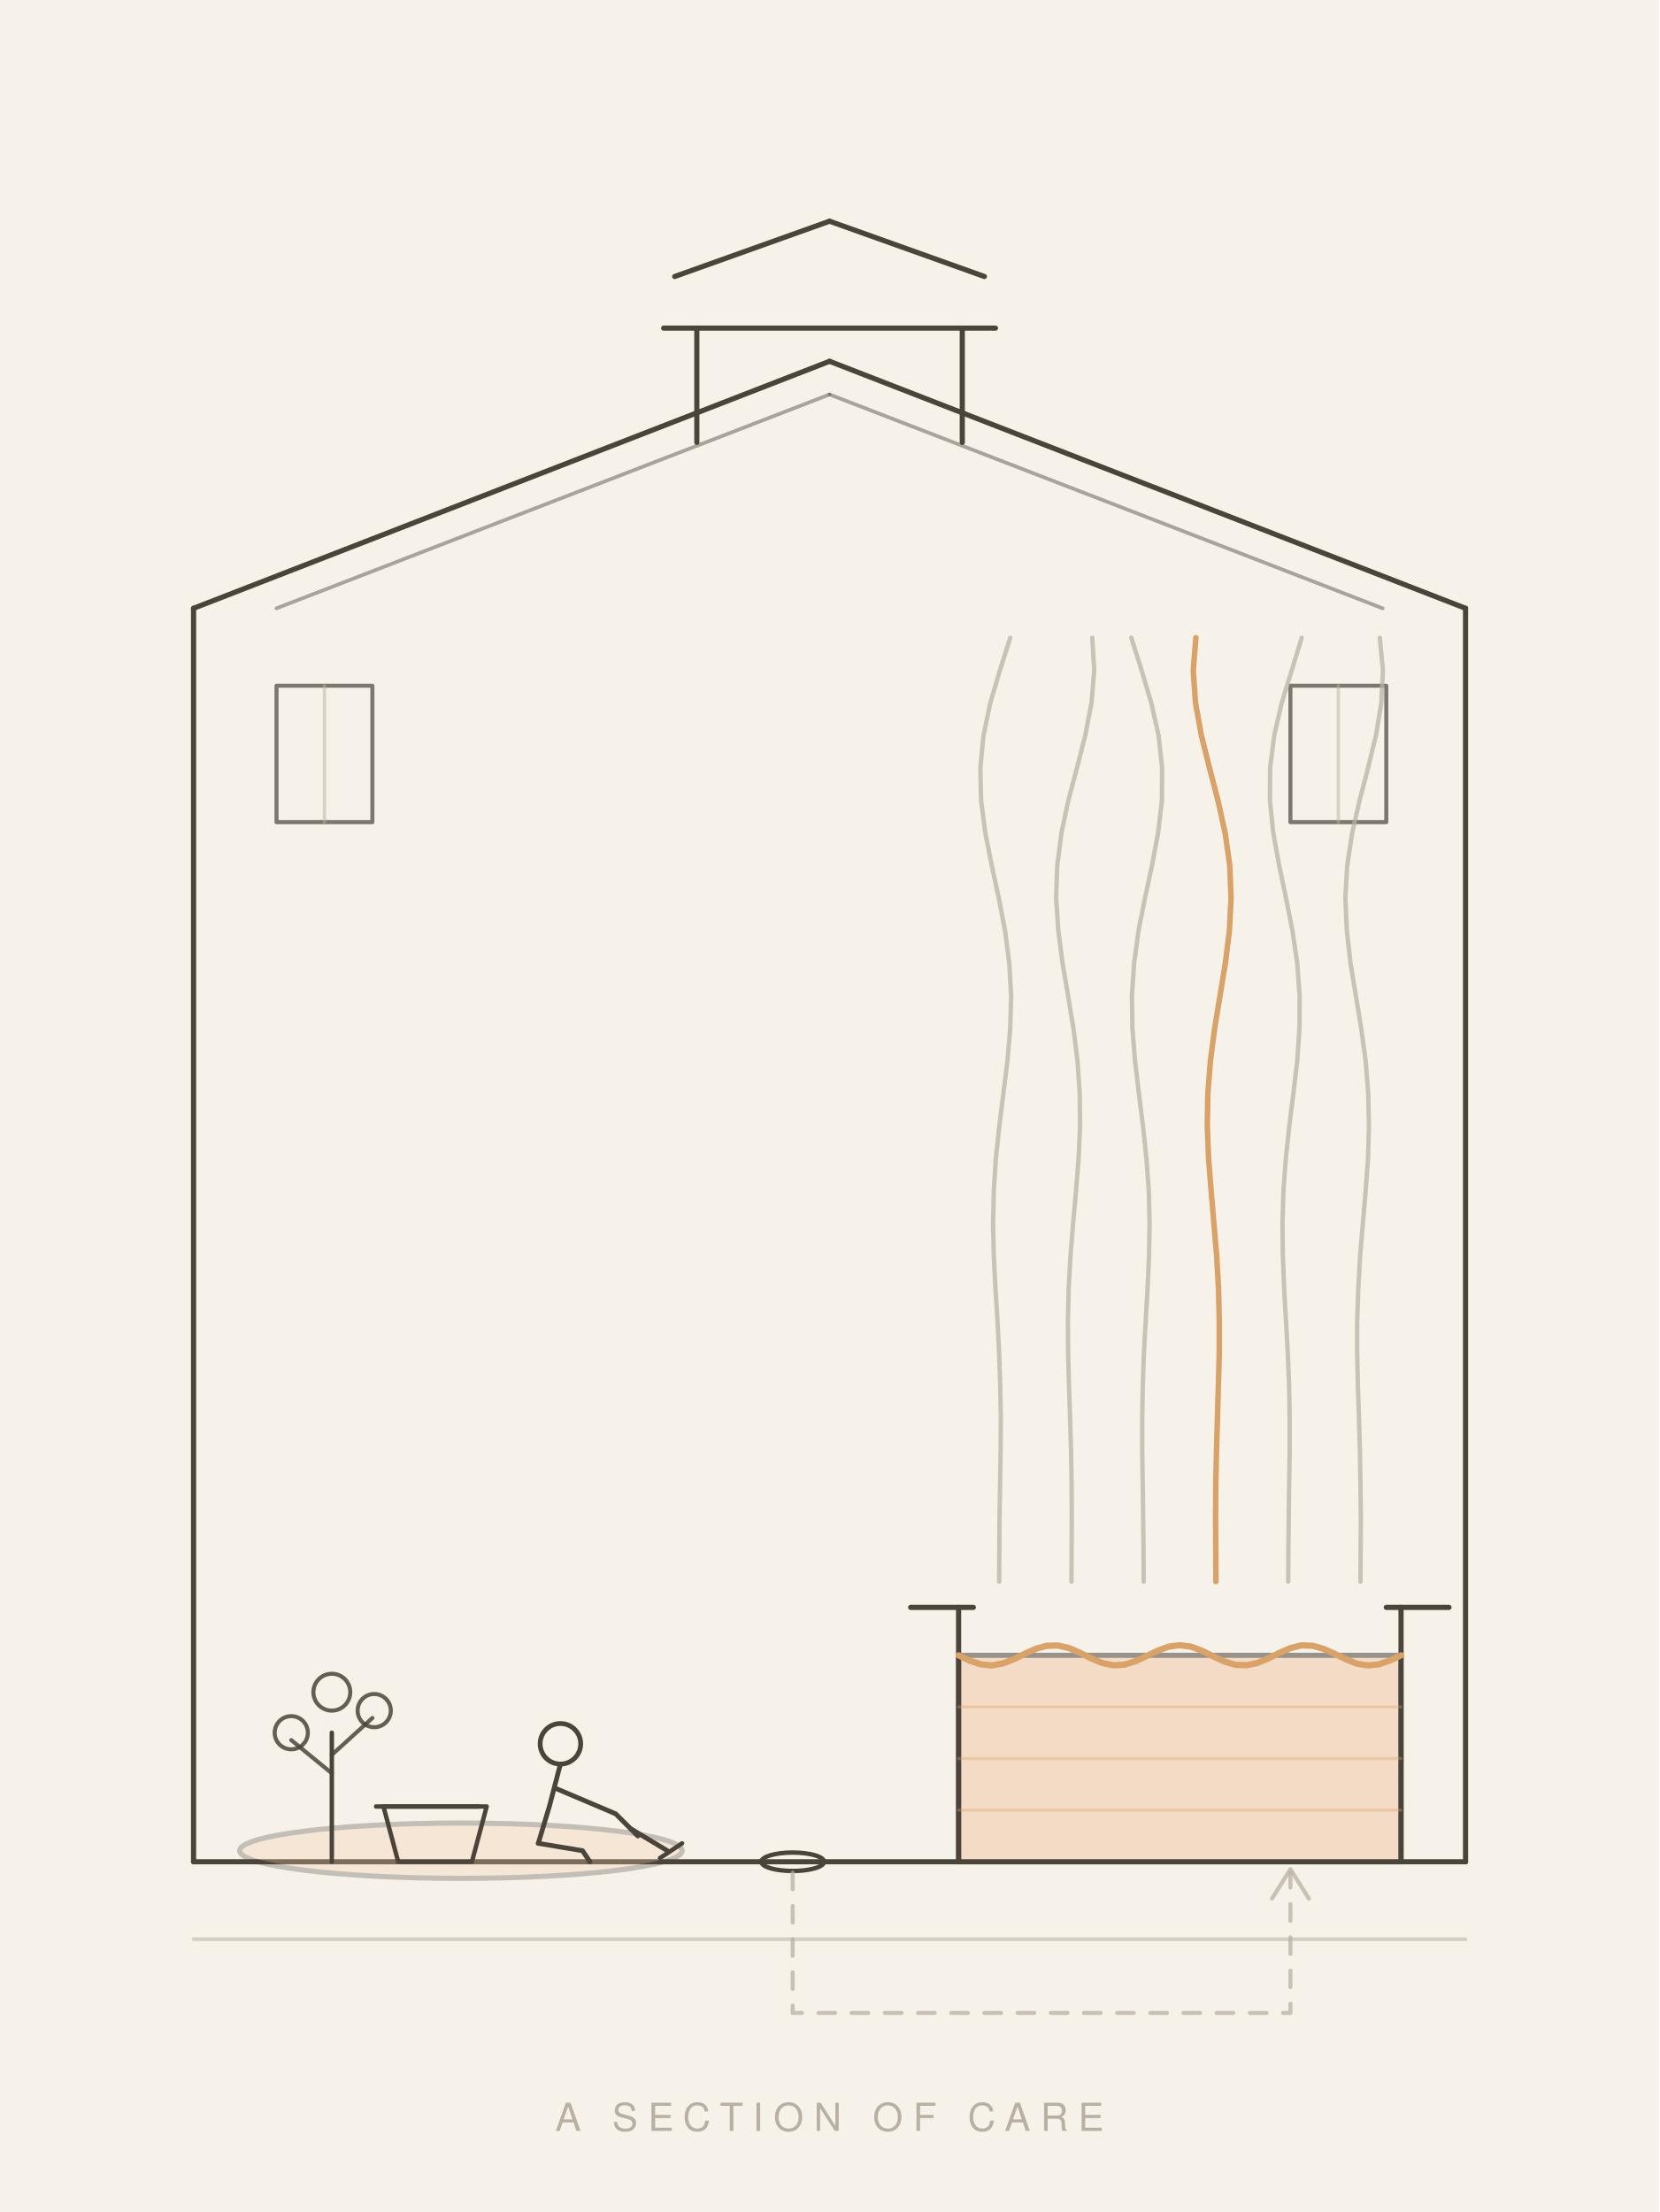
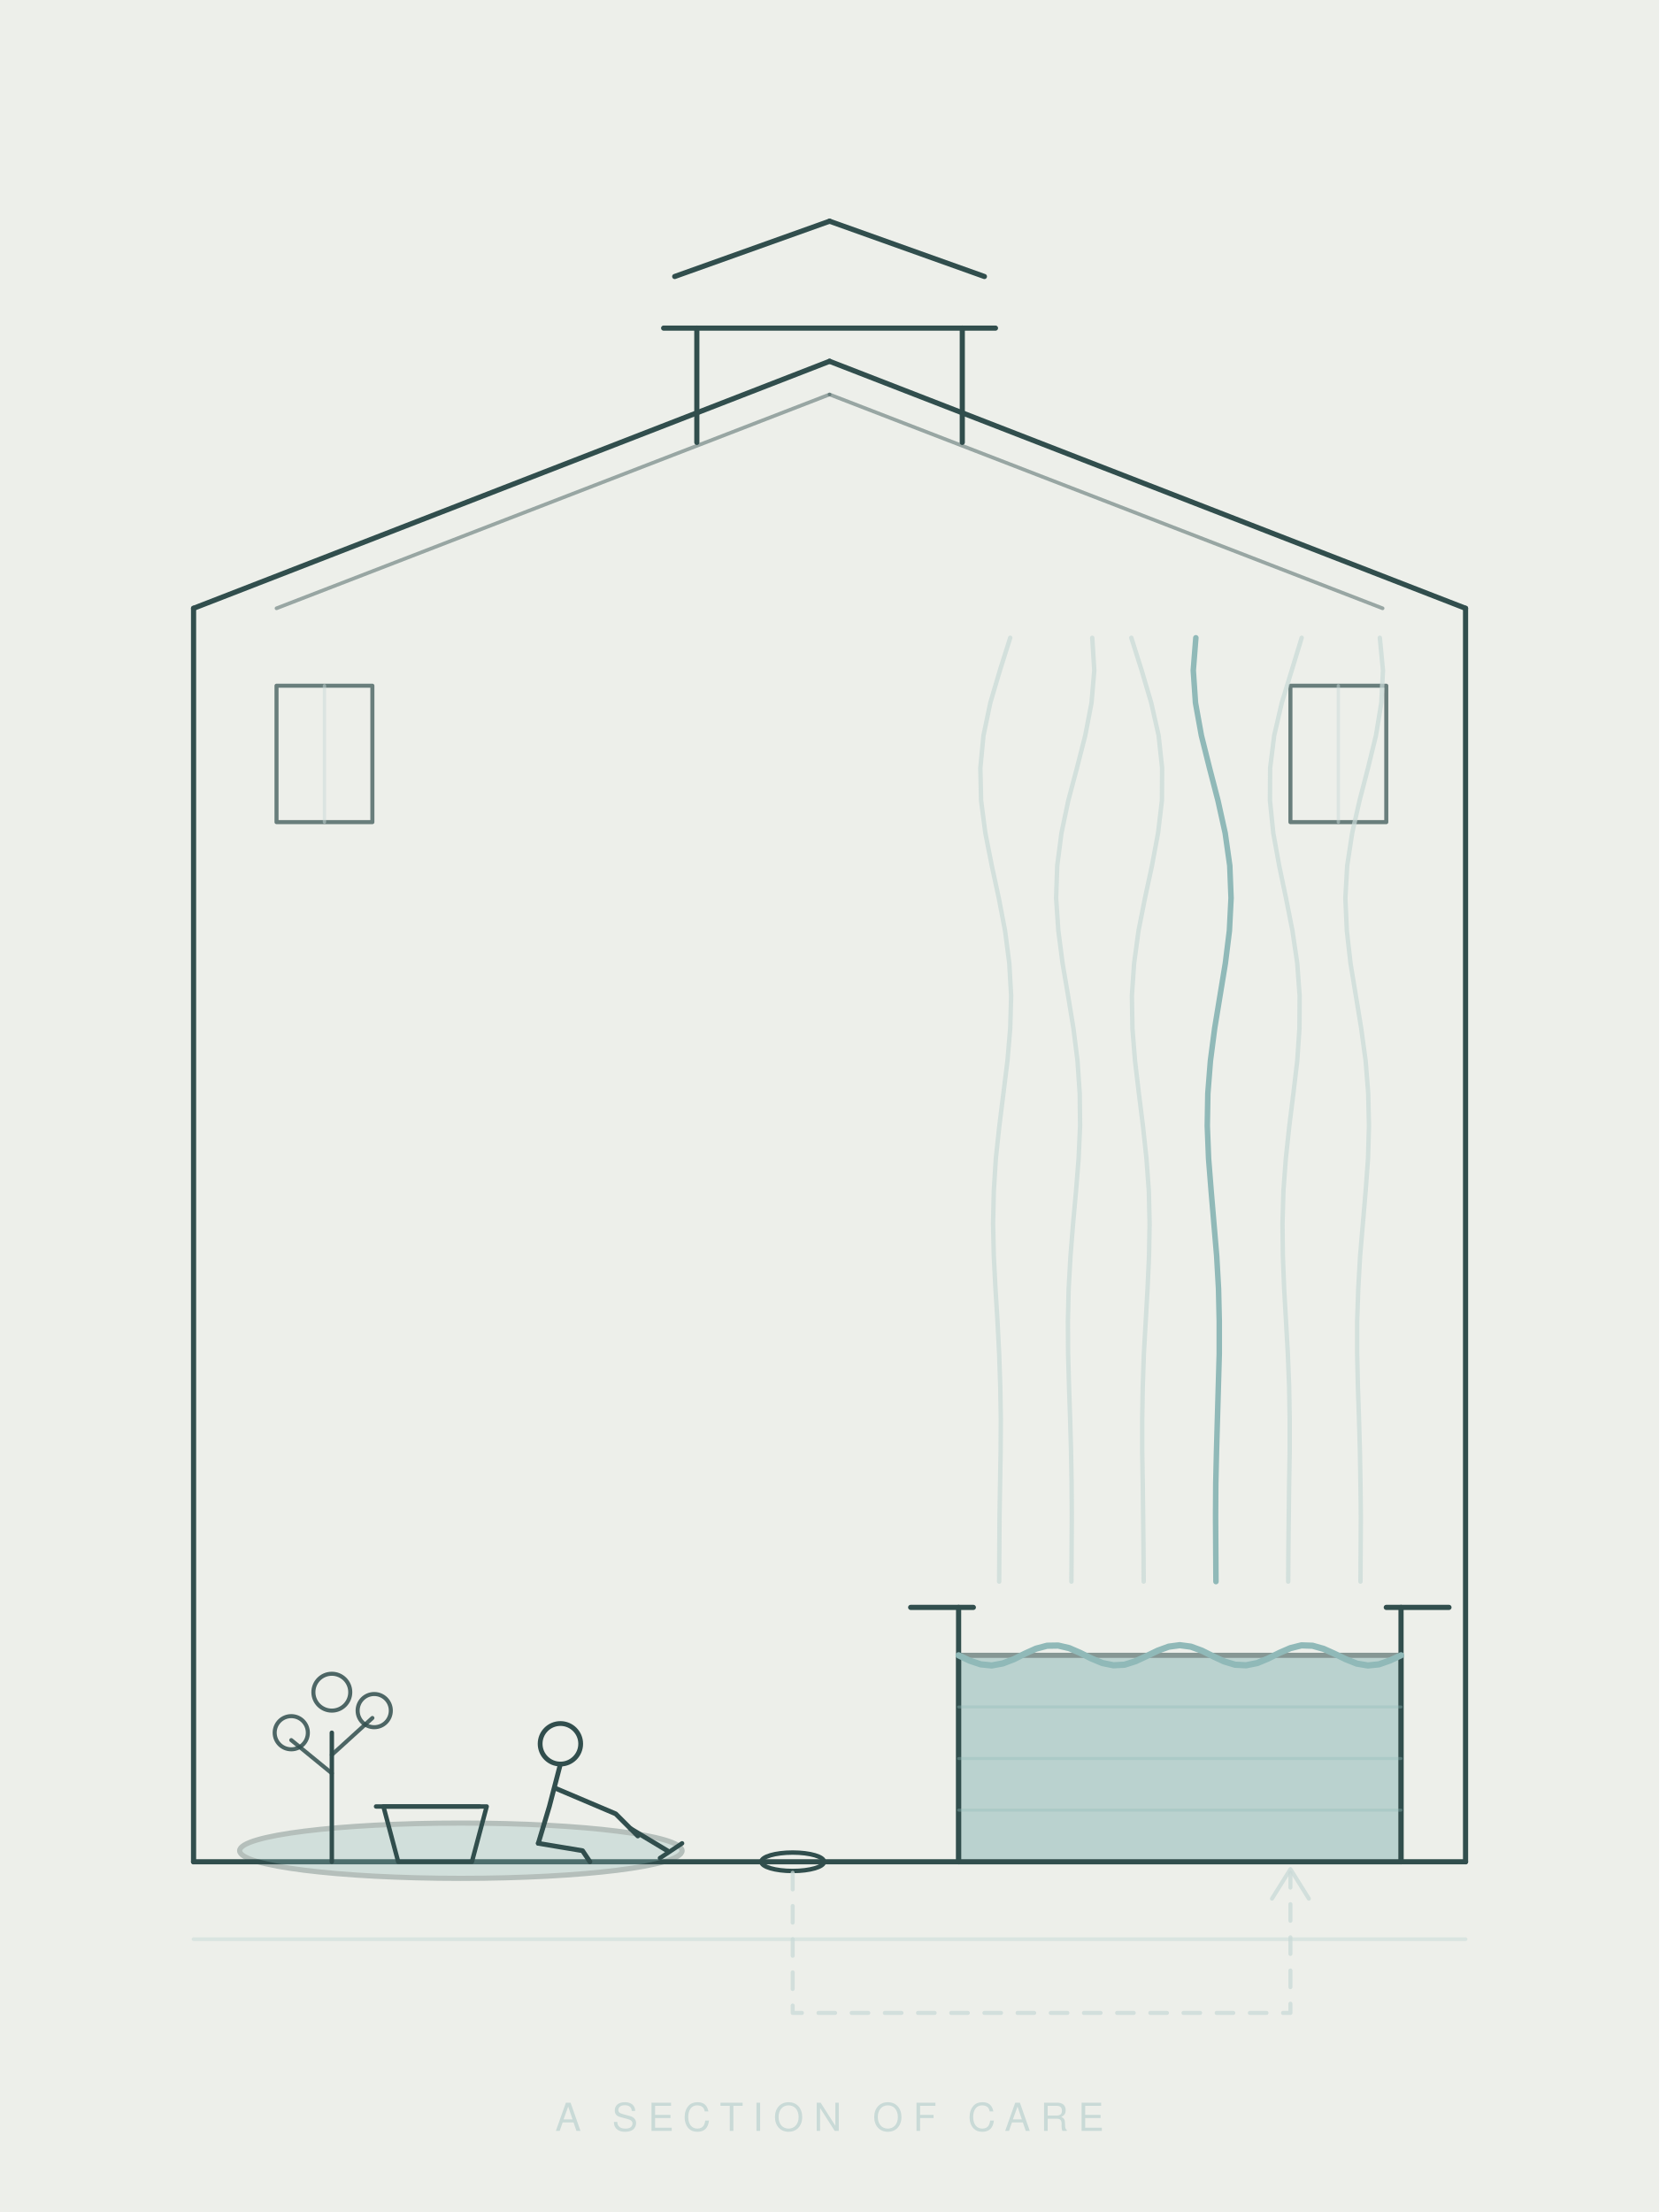
<svg xmlns="http://www.w3.org/2000/svg" viewBox="0 0 900 1200" width="900" height="1200">
-   <rect width="900" height="1200" fill="#F6F2EA" />
-   <g fill="none" stroke="#4A443B" stroke-width="2.8" stroke-linecap="round" stroke-linejoin="round">
-     <polyline points="105.0,330.0 450.0,196.0" fill="none" stroke="#4A443B" stroke-width="2.8" opacity="1.0" />
-     <polyline points="450.0,196.0 795.0,330.0" fill="none" stroke="#4A443B" stroke-width="2.8" opacity="1.0" />
-     <polyline points="150.0,330.0 450.0,214.0" fill="none" stroke="#4A443B" stroke-width="2.0" opacity="0.45" />
-     <polyline points="450.0,214.0 750.0,330.0" fill="none" stroke="#4A443B" stroke-width="2.0" opacity="0.45" />
-     <polyline points="378.0,240.0 378.0,178.0" fill="none" stroke="#4A443B" stroke-width="2.8" opacity="1.0" />
-     <polyline points="522.0,240.0 522.0,178.0" fill="none" stroke="#4A443B" stroke-width="2.8" opacity="1.0" />
-     <polyline points="360.0,178.0 540.0,178.0" fill="none" stroke="#4A443B" stroke-width="2.8" opacity="1.0" />
-     <polyline points="366.0,150.0 450.0,120.0" fill="none" stroke="#4A443B" stroke-width="2.8" opacity="1.0" />
-     <polyline points="450.0,120.0 534.0,150.0" fill="none" stroke="#4A443B" stroke-width="2.8" opacity="1.0" />
-     <polyline points="105.0,330.0 105.0,1010.0" fill="none" stroke="#4A443B" stroke-width="2.8" opacity="1.0" />
-     <polyline points="795.0,330.0 795.0,1010.0" fill="none" stroke="#4A443B" stroke-width="2.8" opacity="1.0" />
-     <polyline points="105.0,1010.0 795.0,1010.0" fill="none" stroke="#4A443B" stroke-width="2.8" opacity="1.0" />
-     <polyline points="105.0,1052.0 795.0,1052.0" fill="none" stroke="#B9B0A2" stroke-width="2.0" opacity="0.55" />
-     <rect x="150" y="372" width="52" height="74" fill="none" stroke="#4A443B" stroke-width="2.2" opacity=".7" />
-     <polyline points="176.0,372.0 176.0,446.0" fill="none" stroke="#B9B0A2" stroke-width="1.8" opacity="0.5" />
-     <rect x="700" y="372" width="52" height="74" fill="none" stroke="#4A443B" stroke-width="2.2" opacity=".7" />
-     <polyline points="726.0,372.0 726.0,446.0" fill="none" stroke="#B9B0A2" stroke-width="1.8" opacity="0.5" />
-     <ellipse cx="250" cy="1004" rx="120" ry="15" fill="#F2C9A5" opacity=".30" />
-     <rect x="520" y="898" width="240" height="112" fill="#F2C9A5" opacity=".55" />
-     <polyline points="520.0,872.0 520.0,1010.0" fill="none" stroke="#4A443B" stroke-width="2.8" opacity="1.0" />
-     <polyline points="760.0,872.0 760.0,1010.0" fill="none" stroke="#4A443B" stroke-width="2.8" opacity="1.0" />
-     <polyline points="494.0,872.0 528.0,872.0" fill="none" stroke="#4A443B" stroke-width="2.8" opacity="1.0" />
-     <polyline points="752.0,872.0 786.0,872.0" fill="none" stroke="#4A443B" stroke-width="2.8" opacity="1.0" />
-     <polyline points="520.0,898.0 526.0,900.9 532.0,902.9 538.0,903.5 544.0,902.4 550.0,900.1 556.0,897.1 562.0,894.4 568.0,892.8 574.0,892.7 580.0,894.1 586.0,896.7 592.0,899.7 598.0,902.2 604.0,903.4 610.0,903.1 616.0,901.2 622.0,898.4 628.0,895.5 634.0,893.3 640.0,892.5 646.0,893.3 652.0,895.5 658.0,898.5 664.0,901.3 670.0,903.1 676.0,903.4 682.0,902.2 688.0,899.7 694.0,896.7 700.0,894.1 706.0,892.6 712.0,892.8 718.0,894.5 724.0,897.2 730.0,900.1 736.0,902.5 742.0,903.5 748.0,902.9 754.0,900.8 760.0,898.0" fill="none" stroke="#D9A268" stroke-width="3.4" opacity="1.0" />
-     <polyline points="520.0,926.0 760.0,926.0" fill="none" stroke="#D9A268" stroke-width="1.6" opacity="0.35" />
-     <polyline points="520.0,954.0 760.0,954.0" fill="none" stroke="#D9A268" stroke-width="1.6" opacity="0.35" />
-     <polyline points="520.0,982.0 760.0,982.0" fill="none" stroke="#D9A268" stroke-width="1.6" opacity="0.35" />
-     <polyline points="542.0,858.0 542.1,840.3 542.2,822.7 542.5,805.0 542.8,787.4 542.9,769.7 542.6,752.1 542.0,734.4 541.1,716.8 540.0,699.1 539.1,681.4 538.7,663.8 539.1,646.1 540.2,628.5 542.1,610.8 544.3,593.2 546.5,575.5 548.0,557.9 548.5,540.2 547.5,522.6 545.2,504.9 541.8,487.2 538.0,469.6 534.5,451.9 532.2,434.3 531.8,416.6 533.5,399.0 537.2,381.3 542.4,363.7 548.0,346.0" fill="none" stroke="#B9B0A2" stroke-width="2.4" opacity="0.72" />
-     <polyline points="581.2,858.0 581.3,840.3 581.4,822.7 581.3,805.0 581.0,787.4 580.5,769.7 579.9,752.1 579.4,734.4 579.3,716.8 579.7,699.1 580.7,681.4 582.1,663.8 583.7,646.1 585.1,628.5 585.9,610.8 585.7,593.2 584.5,575.5 582.3,557.9 579.4,540.2 576.4,522.6 574.1,504.9 572.9,487.2 573.5,469.6 575.8,451.9 579.5,434.3 584.2,416.6 588.7,399.0 592.1,381.3 593.6,363.7 592.5,346.0" fill="none" stroke="#B9B0A2" stroke-width="2.4" opacity="0.72" />
-     <polyline points="620.4,858.0 620.3,840.3 620.1,822.7 619.9,805.0 619.6,787.4 619.6,769.7 619.9,752.1 620.5,734.4 621.5,716.8 622.5,699.1 623.3,681.4 623.6,663.8 623.2,646.1 621.9,628.5 620.0,610.8 617.8,593.2 615.7,575.5 614.3,557.9 614.0,540.2 615.2,522.6 617.6,504.9 621.1,487.2 624.9,469.6 628.2,451.9 630.3,434.3 630.4,416.6 628.5,399.0 624.5,381.3 619.3,363.7 613.7,346.0" fill="none" stroke="#B9B0A2" stroke-width="2.4" opacity="0.72" />
-     <polyline points="659.6,858.0 659.5,840.3 659.4,822.7 659.5,805.0 659.9,787.4 660.4,769.7 660.9,752.1 661.4,734.4 661.4,716.8 661.0,699.1 660.0,681.4 658.5,663.8 657.0,646.1 655.6,628.5 654.9,610.8 655.2,593.2 656.6,575.5 658.9,557.9 661.8,540.2 664.7,522.6 666.9,504.9 667.8,487.2 667.1,469.6 664.6,451.9 660.7,434.3 656.1,416.6 651.7,399.0 648.5,381.3 647.3,363.7 648.7,346.0" fill="none" stroke="#D9A268" stroke-width="3.0" opacity="1.0" />
-     <polyline points="698.8,858.0 698.9,840.3 699.1,822.7 699.3,805.0 699.6,787.4 699.6,769.7 699.3,752.1 698.6,734.4 697.6,716.8 696.6,699.1 695.9,681.4 695.7,663.8 696.2,646.1 697.5,628.5 699.4,610.8 701.6,593.2 703.7,575.5 704.9,557.9 705.0,540.2 703.7,522.6 701.1,504.9 697.6,487.2 693.9,469.6 690.7,451.9 688.9,434.3 689.0,416.6 691.2,399.0 695.3,381.3 700.7,363.7 706.1,346.0" fill="none" stroke="#B9B0A2" stroke-width="2.4" opacity="0.72" />
-     <polyline points="738.0,858.0 738.1,840.3 738.2,822.7 738.0,805.0 737.7,787.4 737.2,769.7 736.6,752.1 736.2,734.4 736.2,716.8 736.8,699.1 737.8,681.4 739.3,663.8 740.8,646.1 742.1,628.5 742.6,610.8 742.2,593.2 740.8,575.5 738.4,557.9 735.5,540.2 732.6,522.6 730.6,504.9 729.8,487.2 730.8,469.6 733.5,451.9 737.5,434.3 742.1,416.6 746.4,399.0 749.3,381.3 750.2,363.7 748.5,346.0" fill="none" stroke="#B9B0A2" stroke-width="2.4" opacity="0.72" />
-     <circle cx="304.0" cy="946.0" r="11.0" fill="none" stroke="#4A443B" stroke-width="2.6" opacity="1.0" />
-     <polyline points="304.0,957.0 298.0,980.0 292.0,1000.0" fill="none" stroke="#4A443B" stroke-width="2.6" opacity="1.0" />
-     <polyline points="292.0,1000.0 316.0,1004.0 320.0,1010.0" fill="none" stroke="#4A443B" stroke-width="2.6" opacity="1.0" />
-     <polyline points="301.0,970.0 334.0,984.0 346.0,996.0" fill="none" stroke="#4A443B" stroke-width="2.6" opacity="1.0" />
-     <polyline points="342.0,992.0 362.0,1004.0" fill="none" stroke="#4A443B" stroke-width="2.6" opacity="1.0" />
-     <polyline points="358.0,1008.0 370.0,1000.0" fill="none" stroke="#4A443B" stroke-width="2.4" opacity="1.0" />
-     <path d="M 208 980 l 8 30 l 40 0 l 8 -30 z" fill="none" stroke="#4A443B" stroke-width="2.4" />
-     <polyline points="204.0,980.0 260.0,980.0" fill="none" stroke="#4A443B" stroke-width="2.4" opacity="1.0" />
-     <ellipse cx="430" cy="1010" rx="17" ry="5" fill="none" stroke="#4A443B" stroke-width="2.4" />
-     <polyline points="430.0,1016.0 430.0,1092.0 700.0,1092.0 700.0,1016.0" fill="none" stroke="#B9B0A2" stroke-width="2.2" opacity="0.75" stroke-dasharray="9 9" />
-     <polyline points="690.0,1030.0 700.0,1014.0 710.0,1030.0" fill="none" stroke="#B9B0A2" stroke-width="2.2" opacity="0.75" />
-     <polyline points="180.0,1010.0 180.0,940.0" fill="none" stroke="#4A443B" stroke-width="2.4" opacity="1.0" />
-     <polyline points="180.0,962.0 158.0,944.0" fill="none" stroke="#4A443B" stroke-width="2.2" opacity="0.85" />
-     <polyline points="180.0,952.0 202.0,932.0" fill="none" stroke="#4A443B" stroke-width="2.2" opacity="0.85" />
-     <circle cx="158.0" cy="940.0" r="9.0" fill="none" stroke="#4A443B" stroke-width="2.2" opacity="0.85" />
-     <circle cx="203.0" cy="928.0" r="9.0" fill="none" stroke="#4A443B" stroke-width="2.2" opacity="0.85" />
-     <circle cx="180.0" cy="918.0" r="10.0" fill="none" stroke="#4A443B" stroke-width="2.2" opacity="0.85" />
+   <rect width="900" height="1200" fill="#EDEFEA" />
+   <g fill="none" stroke="#314E4D" stroke-width="2.8" stroke-linecap="round" stroke-linejoin="round">
+     <polyline points="105.0,330.0 450.0,196.0" fill="none" stroke="#314E4D" stroke-width="2.8" opacity="1.0" />
+     <polyline points="450.0,196.0 795.0,330.0" fill="none" stroke="#314E4D" stroke-width="2.8" opacity="1.0" />
+     <polyline points="150.0,330.0 450.0,214.0" fill="none" stroke="#314E4D" stroke-width="2.0" opacity="0.45" />
+     <polyline points="450.0,214.0 750.0,330.0" fill="none" stroke="#314E4D" stroke-width="2.0" opacity="0.45" />
+     <polyline points="378.0,240.0 378.0,178.0" fill="none" stroke="#314E4D" stroke-width="2.8" opacity="1.0" />
+     <polyline points="522.0,240.0 522.0,178.0" fill="none" stroke="#314E4D" stroke-width="2.8" opacity="1.0" />
+     <polyline points="360.0,178.0 540.0,178.0" fill="none" stroke="#314E4D" stroke-width="2.8" opacity="1.0" />
+     <polyline points="366.0,150.0 450.0,120.0" fill="none" stroke="#314E4D" stroke-width="2.8" opacity="1.0" />
+     <polyline points="450.0,120.0 534.0,150.0" fill="none" stroke="#314E4D" stroke-width="2.8" opacity="1.0" />
+     <polyline points="105.0,330.0 105.0,1010.0" fill="none" stroke="#314E4D" stroke-width="2.8" opacity="1.0" />
+     <polyline points="795.0,330.0 795.0,1010.0" fill="none" stroke="#314E4D" stroke-width="2.8" opacity="1.0" />
+     <polyline points="105.0,1010.0 795.0,1010.0" fill="none" stroke="#314E4D" stroke-width="2.8" opacity="1.0" />
+     <polyline points="105.0,1052.0 795.0,1052.0" fill="none" stroke="#C9DAD7" stroke-width="2.0" opacity="0.55" />
+     <rect x="150" y="372" width="52" height="74" fill="none" stroke="#314E4D" stroke-width="2.2" opacity=".7" />
+     <polyline points="176.0,372.0 176.0,446.0" fill="none" stroke="#C9DAD7" stroke-width="1.8" opacity="0.5" />
+     <rect x="700" y="372" width="52" height="74" fill="none" stroke="#314E4D" stroke-width="2.2" opacity=".7" />
+     <polyline points="726.0,372.0 726.0,446.0" fill="none" stroke="#C9DAD7" stroke-width="1.8" opacity="0.5" />
+     <ellipse cx="250" cy="1004" rx="120" ry="15" fill="#90B9B8" opacity=".30" />
+     <rect x="520" y="898" width="240" height="112" fill="#90B9B8" opacity=".55" />
+     <polyline points="520.0,872.0 520.0,1010.0" fill="none" stroke="#314E4D" stroke-width="2.8" opacity="1.0" />
+     <polyline points="760.0,872.0 760.0,1010.0" fill="none" stroke="#314E4D" stroke-width="2.8" opacity="1.0" />
+     <polyline points="494.0,872.0 528.0,872.0" fill="none" stroke="#314E4D" stroke-width="2.8" opacity="1.0" />
+     <polyline points="752.0,872.0 786.0,872.0" fill="none" stroke="#314E4D" stroke-width="2.8" opacity="1.0" />
+     <polyline points="520.0,898.0 526.0,900.9 532.0,902.9 538.0,903.5 544.0,902.4 550.0,900.1 556.0,897.1 562.0,894.4 568.0,892.8 574.0,892.7 580.0,894.1 586.0,896.7 592.0,899.7 598.0,902.2 604.0,903.4 610.0,903.1 616.0,901.2 622.0,898.4 628.0,895.5 634.0,893.3 640.0,892.5 646.0,893.3 652.0,895.5 658.0,898.5 664.0,901.3 670.0,903.1 676.0,903.4 682.0,902.2 688.0,899.7 694.0,896.7 700.0,894.1 706.0,892.6 712.0,892.8 718.0,894.5 724.0,897.2 730.0,900.1 736.0,902.5 742.0,903.5 748.0,902.9 754.0,900.8 760.0,898.0" fill="none" stroke="#90B9B8" stroke-width="3.4" opacity="1.0" />
+     <polyline points="520.0,926.0 760.0,926.0" fill="none" stroke="#90B9B8" stroke-width="1.6" opacity="0.35" />
+     <polyline points="520.0,954.0 760.0,954.0" fill="none" stroke="#90B9B8" stroke-width="1.6" opacity="0.35" />
+     <polyline points="520.0,982.0 760.0,982.0" fill="none" stroke="#90B9B8" stroke-width="1.6" opacity="0.35" />
+     <polyline points="542.0,858.0 542.1,840.3 542.2,822.7 542.5,805.0 542.8,787.4 542.9,769.7 542.6,752.1 542.0,734.4 541.1,716.8 540.0,699.1 539.1,681.4 538.7,663.8 539.1,646.1 540.2,628.5 542.1,610.8 544.3,593.2 546.5,575.5 548.0,557.9 548.5,540.2 547.5,522.6 545.2,504.9 541.8,487.2 538.0,469.6 534.5,451.9 532.2,434.3 531.8,416.6 533.5,399.0 537.2,381.3 542.4,363.7 548.0,346.0" fill="none" stroke="#C9DAD7" stroke-width="2.4" opacity="0.72" />
+     <polyline points="581.2,858.0 581.3,840.3 581.4,822.7 581.3,805.0 581.0,787.4 580.5,769.7 579.9,752.1 579.4,734.4 579.3,716.8 579.7,699.1 580.7,681.4 582.1,663.8 583.7,646.1 585.1,628.5 585.9,610.8 585.7,593.2 584.5,575.5 582.3,557.9 579.4,540.2 576.4,522.6 574.1,504.9 572.9,487.2 573.5,469.6 575.8,451.9 579.5,434.3 584.2,416.6 588.7,399.0 592.1,381.3 593.6,363.7 592.5,346.0" fill="none" stroke="#C9DAD7" stroke-width="2.4" opacity="0.72" />
+     <polyline points="620.4,858.0 620.3,840.3 620.1,822.7 619.9,805.0 619.6,787.4 619.6,769.7 619.9,752.1 620.5,734.4 621.5,716.8 622.5,699.1 623.3,681.4 623.6,663.8 623.2,646.1 621.9,628.5 620.0,610.8 617.8,593.2 615.7,575.5 614.3,557.9 614.0,540.2 615.2,522.6 617.6,504.9 621.1,487.2 624.9,469.6 628.2,451.9 630.3,434.3 630.4,416.6 628.5,399.0 624.5,381.3 619.3,363.7 613.7,346.0" fill="none" stroke="#C9DAD7" stroke-width="2.4" opacity="0.72" />
+     <polyline points="659.6,858.0 659.5,840.3 659.4,822.7 659.5,805.0 659.9,787.4 660.4,769.7 660.9,752.1 661.4,734.4 661.4,716.8 661.0,699.1 660.0,681.4 658.5,663.8 657.0,646.1 655.6,628.5 654.9,610.8 655.2,593.2 656.6,575.5 658.9,557.9 661.8,540.2 664.7,522.6 666.9,504.9 667.8,487.2 667.1,469.6 664.6,451.9 660.7,434.3 656.1,416.6 651.7,399.0 648.5,381.3 647.3,363.7 648.7,346.0" fill="none" stroke="#90B9B8" stroke-width="3.0" opacity="1.0" />
+     <polyline points="698.8,858.0 698.9,840.3 699.1,822.7 699.3,805.0 699.6,787.4 699.6,769.7 699.3,752.1 698.6,734.4 697.6,716.8 696.6,699.1 695.9,681.4 695.7,663.8 696.2,646.1 697.5,628.5 699.4,610.8 701.6,593.2 703.7,575.5 704.9,557.9 705.0,540.2 703.7,522.6 701.1,504.9 697.6,487.2 693.9,469.6 690.7,451.9 688.9,434.3 689.0,416.6 691.2,399.0 695.3,381.3 700.7,363.7 706.1,346.0" fill="none" stroke="#C9DAD7" stroke-width="2.4" opacity="0.72" />
+     <polyline points="738.0,858.0 738.1,840.3 738.2,822.7 738.0,805.0 737.7,787.4 737.2,769.7 736.6,752.1 736.2,734.4 736.2,716.8 736.8,699.1 737.8,681.4 739.3,663.8 740.8,646.1 742.1,628.5 742.6,610.8 742.2,593.2 740.8,575.5 738.4,557.9 735.5,540.2 732.6,522.6 730.6,504.9 729.8,487.2 730.8,469.6 733.5,451.9 737.5,434.3 742.1,416.6 746.4,399.0 749.3,381.3 750.2,363.7 748.5,346.0" fill="none" stroke="#C9DAD7" stroke-width="2.4" opacity="0.72" />
+     <circle cx="304.0" cy="946.0" r="11.0" fill="none" stroke="#314E4D" stroke-width="2.6" opacity="1.0" />
+     <polyline points="304.0,957.0 298.0,980.0 292.0,1000.0" fill="none" stroke="#314E4D" stroke-width="2.6" opacity="1.0" />
+     <polyline points="292.0,1000.0 316.0,1004.0 320.0,1010.0" fill="none" stroke="#314E4D" stroke-width="2.6" opacity="1.0" />
+     <polyline points="301.0,970.0 334.0,984.0 346.0,996.0" fill="none" stroke="#314E4D" stroke-width="2.6" opacity="1.0" />
+     <polyline points="342.0,992.0 362.0,1004.0" fill="none" stroke="#314E4D" stroke-width="2.6" opacity="1.0" />
+     <polyline points="358.0,1008.0 370.0,1000.0" fill="none" stroke="#314E4D" stroke-width="2.4" opacity="1.0" />
+     <path d="M 208 980 l 8 30 l 40 0 l 8 -30 z" fill="none" stroke="#314E4D" stroke-width="2.4" />
+     <polyline points="204.0,980.0 260.0,980.0" fill="none" stroke="#314E4D" stroke-width="2.4" opacity="1.0" />
+     <ellipse cx="430" cy="1010" rx="17" ry="5" fill="none" stroke="#314E4D" stroke-width="2.4" />
+     <polyline points="430.0,1016.0 430.0,1092.0 700.0,1092.0 700.0,1016.0" fill="none" stroke="#C9DAD7" stroke-width="2.2" opacity="0.75" stroke-dasharray="9 9" />
+     <polyline points="690.0,1030.0 700.0,1014.0 710.0,1030.0" fill="none" stroke="#C9DAD7" stroke-width="2.2" opacity="0.75" />
+     <polyline points="180.0,1010.0 180.0,940.0" fill="none" stroke="#314E4D" stroke-width="2.4" opacity="1.0" />
+     <polyline points="180.0,962.0 158.0,944.0" fill="none" stroke="#314E4D" stroke-width="2.2" opacity="0.85" />
+     <polyline points="180.0,952.0 202.0,932.0" fill="none" stroke="#314E4D" stroke-width="2.2" opacity="0.85" />
+     <circle cx="158.0" cy="940.0" r="9.0" fill="none" stroke="#314E4D" stroke-width="2.2" opacity="0.85" />
+     <circle cx="203.0" cy="928.0" r="9.0" fill="none" stroke="#314E4D" stroke-width="2.2" opacity="0.85" />
+     <circle cx="180.0" cy="918.0" r="10.0" fill="none" stroke="#314E4D" stroke-width="2.2" opacity="0.85" />
  </g>
-   <text x="450.0" y="1156" text-anchor="middle" fill="#B9B0A2" font-family="Helvetica, Arial, sans-serif" font-size="21" letter-spacing="5.5">A SECTION OF CARE</text>
+   <text x="450.0" y="1156" text-anchor="middle" fill="#C9DAD7" font-family="Helvetica, Arial, sans-serif" font-size="21" letter-spacing="5.5">A SECTION OF CARE</text>
</svg>
